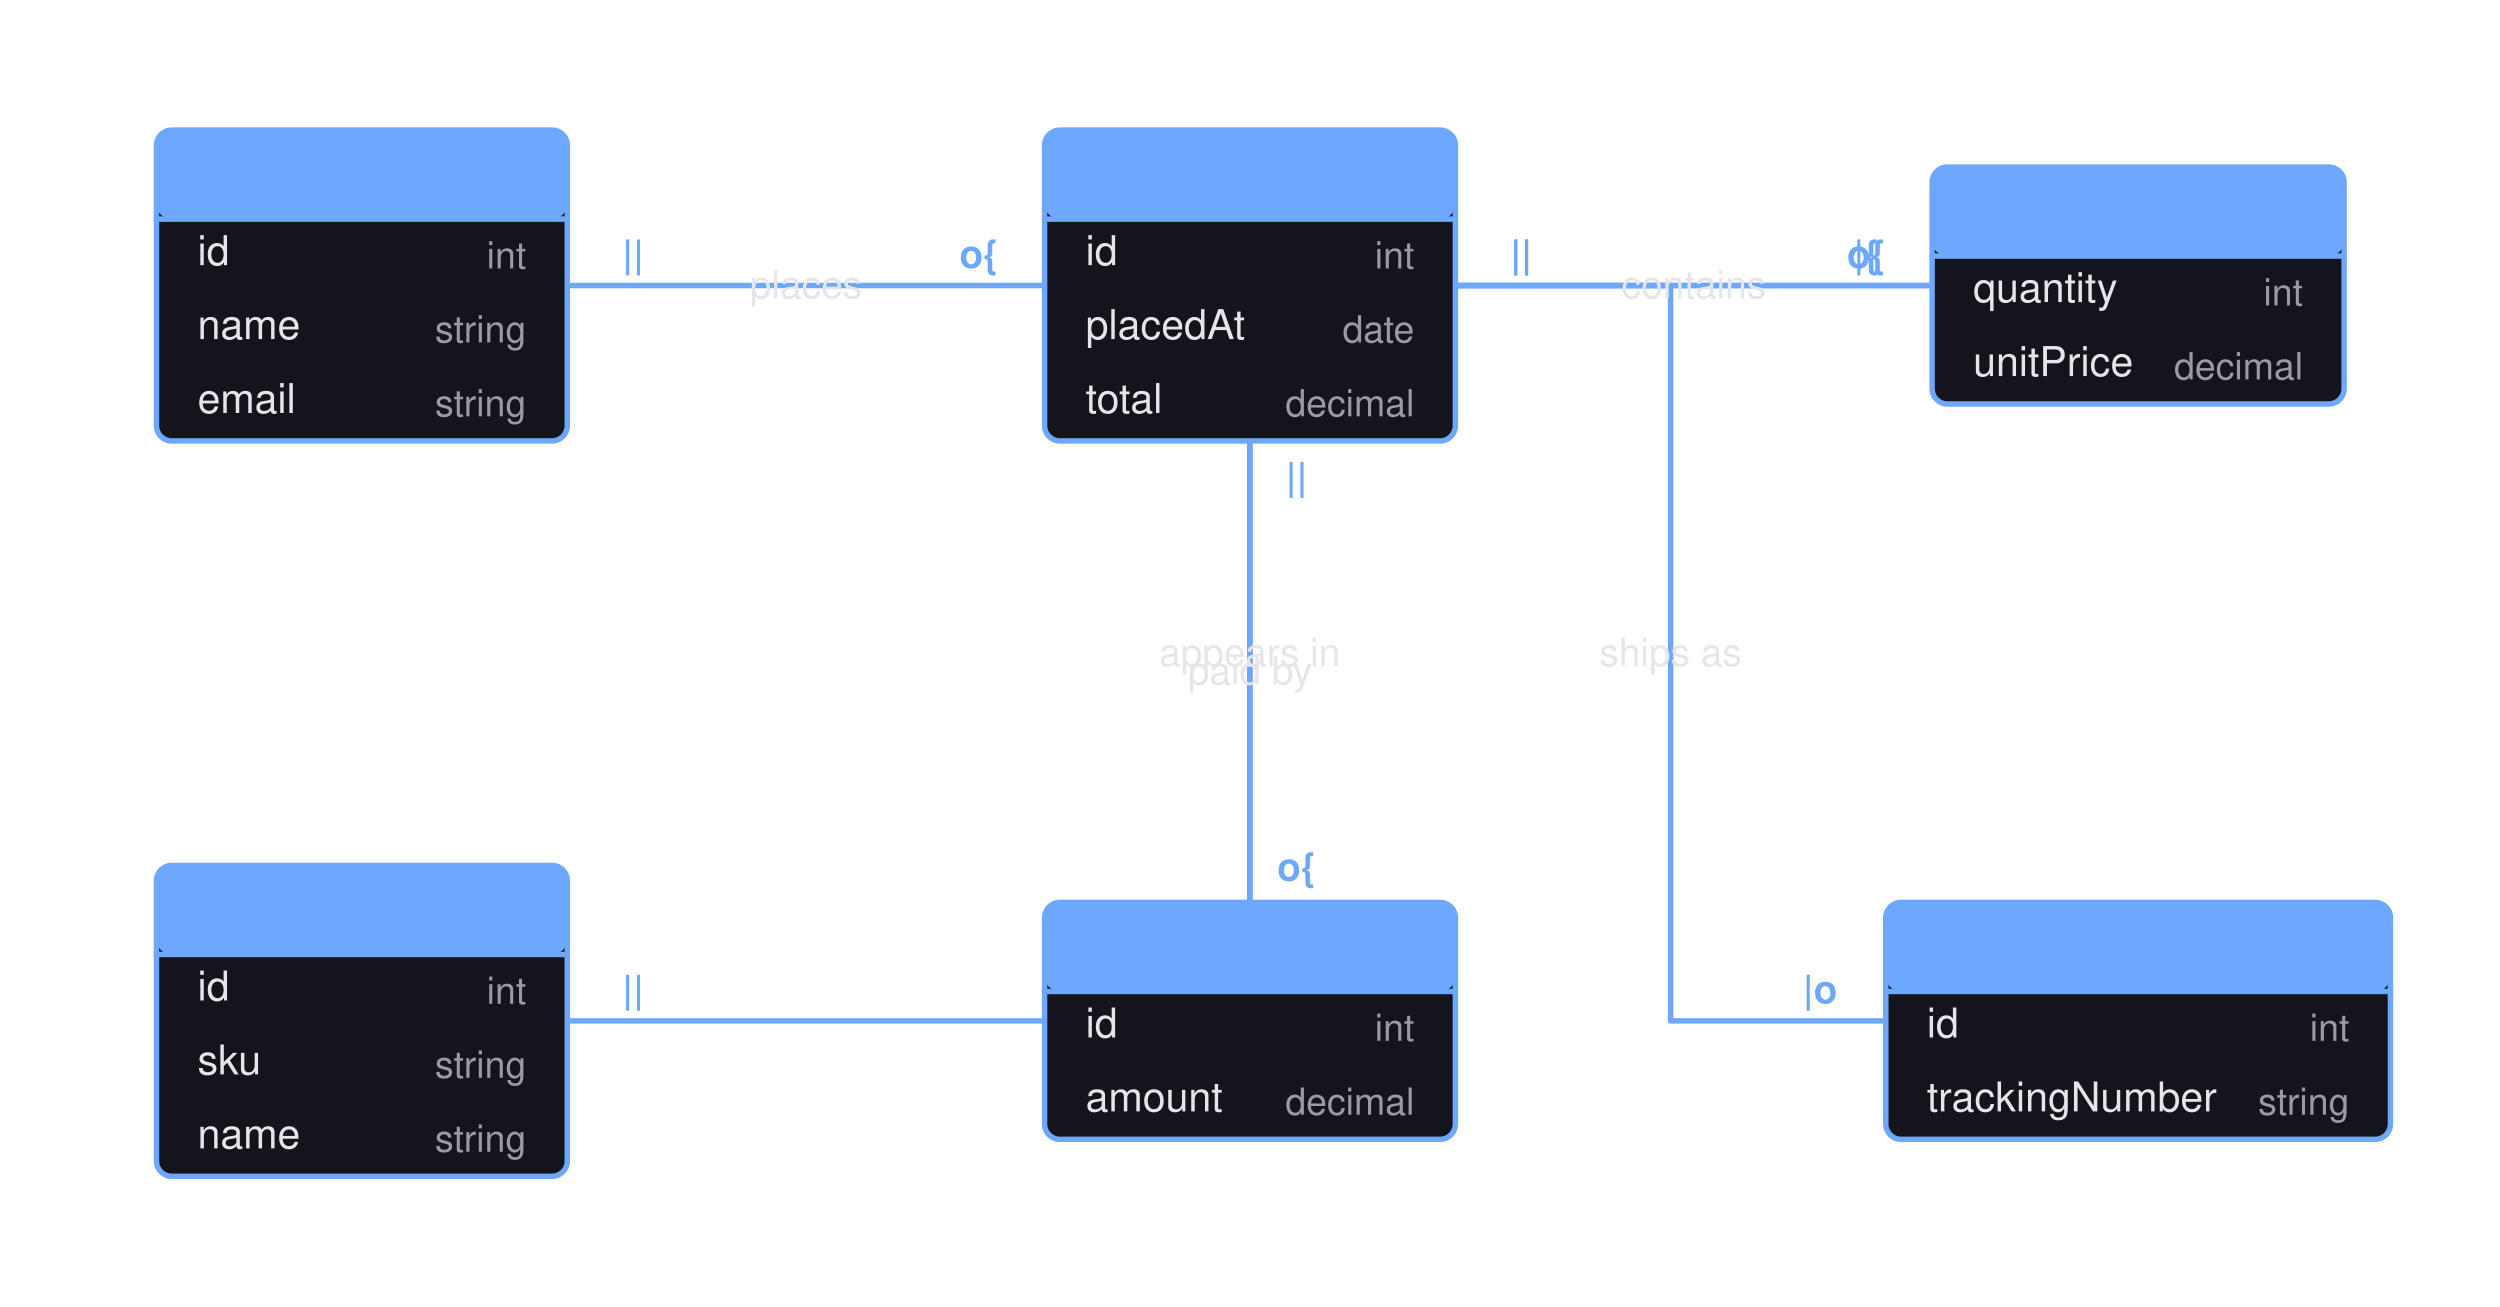
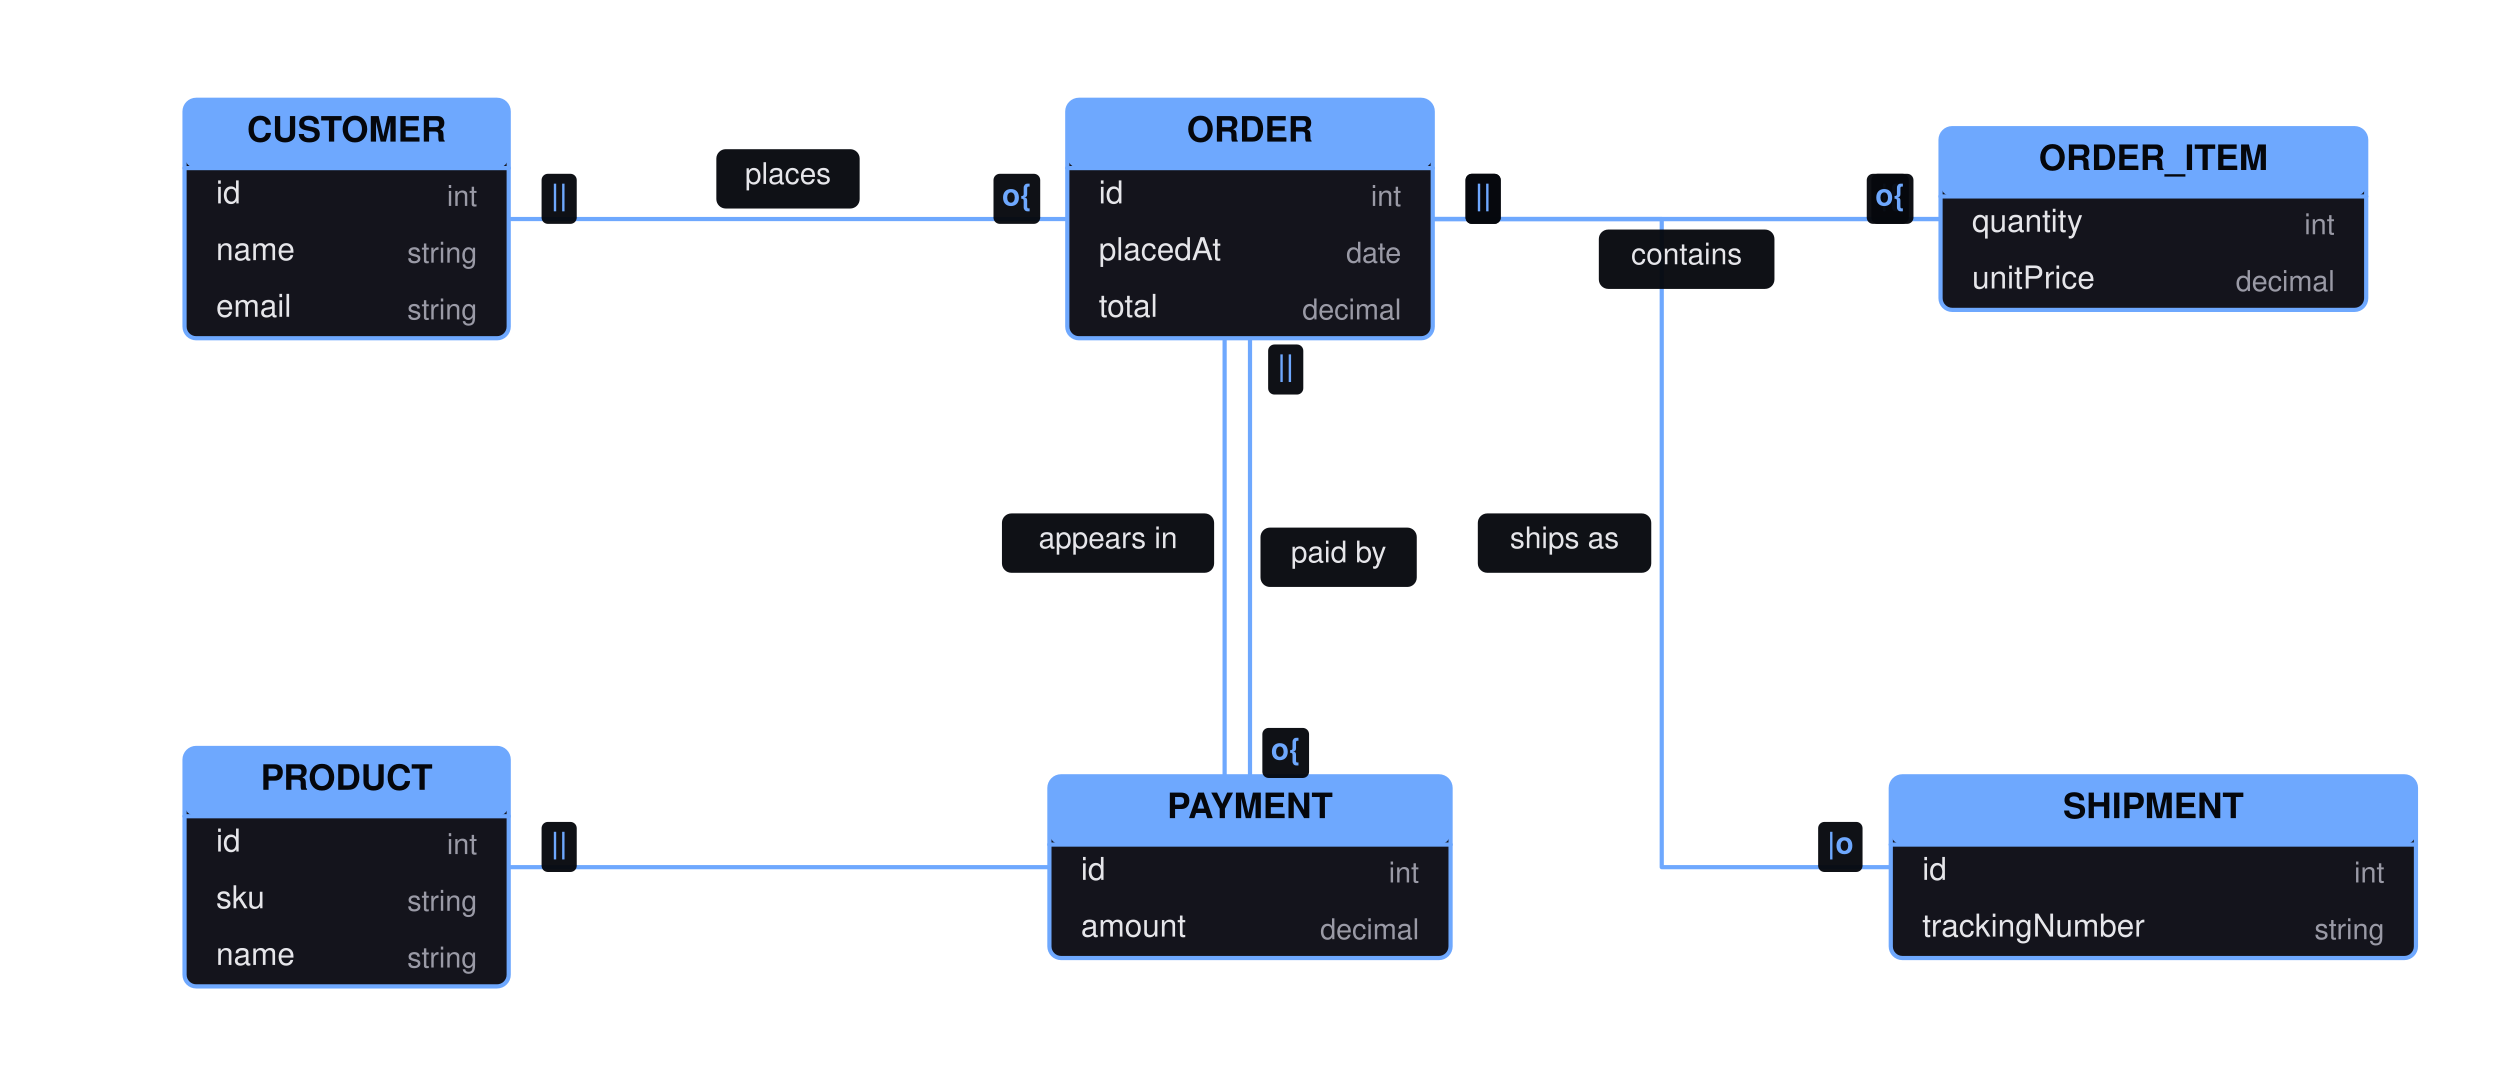
- <svg xmlns="http://www.w3.org/2000/svg" version="1.1" width="821.53" height="429.3" viewBox="0 0 821.53 429.3" class="atelier-diagram" data-renderer="atelier/diagram">
-   <rect x="0" y="0" width="821.53" height="429.3" fill="transparent" />
-   <line x1="186.42" y1="93.83" x2="343.26" y2="93.83" fill="none" stroke="var(--color-brand, #6ea8fe)" stroke-width="1.8" stroke-linecap="round" stroke-linejoin="round" />
-   <line x1="478.26" y1="93.83" x2="634.91" y2="93.83" fill="none" stroke="var(--color-brand, #6ea8fe)" stroke-width="1.8" stroke-linecap="round" stroke-linejoin="round" />
-   <path d="M 186.42 335.47 L 410.67 335.47 L 410.67 93.83 L 634.91 93.83" fill="none" stroke="var(--color-brand, #6ea8fe)" stroke-width="1.8" stroke-linecap="round" stroke-linejoin="round" />
-   <line x1="410.76" y1="144.9" x2="410.76" y2="296.55" fill="none" stroke="var(--color-brand, #6ea8fe)" stroke-width="1.8" stroke-linecap="round" stroke-linejoin="round" />
-   <path d="M 478.26 93.83 L 548.98 93.83 L 548.98 335.47 L 619.69 335.47" fill="none" stroke="var(--color-brand, #6ea8fe)" stroke-width="1.8" stroke-linecap="round" stroke-linejoin="round" />
-   <rect x="51.42" y="42.75" width="135" height="102.15" rx="5" fill="var(--doc-figure-fill, #14141c)" stroke="var(--color-brand, #6ea8fe)" stroke-width="1.8" />
-   <rect x="51.42" y="42.75" width="135" height="29.25" rx="5" fill="var(--color-brand, #6ea8fe)" />
-   <line x1="51.42" y1="72" x2="186.42" y2="72" fill="none" stroke="var(--color-brand, #6ea8fe)" stroke-width="1.8" stroke-linecap="round" stroke-linejoin="round" />
-   <text x="118.92" y="60.67" font-family="system-ui, -apple-system, Helvetica, Arial, sans-serif" font-size="15" font-weight="bold" text-anchor="middle" fill="transparent">CUSTOMER</text>
-   <text x="64.92" y="87.12" font-family="system-ui, -apple-system, Helvetica, Arial, sans-serif" font-size="13.5" fill="var(--ink-0, #e6e6ea)">id</text>
-   <text x="172.92" y="88.22" font-family="system-ui, -apple-system, Helvetica, Arial, sans-serif" font-size="12.3" text-anchor="end" fill="var(--ink-1, #9a9aa6)">int</text>
-   <text x="64.92" y="111.42" font-family="system-ui, -apple-system, Helvetica, Arial, sans-serif" font-size="13.5" fill="var(--ink-0, #e6e6ea)">name</text>
-   <text x="172.92" y="112.52" font-family="system-ui, -apple-system, Helvetica, Arial, sans-serif" font-size="12.3" text-anchor="end" fill="var(--ink-1, #9a9aa6)">string</text>
-   <text x="64.92" y="135.72" font-family="system-ui, -apple-system, Helvetica, Arial, sans-serif" font-size="13.5" fill="var(--ink-0, #e6e6ea)">email</text>
-   <text x="172.92" y="136.82" font-family="system-ui, -apple-system, Helvetica, Arial, sans-serif" font-size="12.3" text-anchor="end" fill="var(--ink-1, #9a9aa6)">string</text>
-   <rect x="343.26" y="42.75" width="135" height="102.15" rx="5" fill="var(--doc-figure-fill, #14141c)" stroke="var(--color-brand, #6ea8fe)" stroke-width="1.8" />
-   <rect x="343.26" y="42.75" width="135" height="29.25" rx="5" fill="var(--color-brand, #6ea8fe)" />
-   <line x1="343.26" y1="72" x2="478.26" y2="72" fill="none" stroke="var(--color-brand, #6ea8fe)" stroke-width="1.8" stroke-linecap="round" stroke-linejoin="round" />
-   <text x="410.76" y="60.67" font-family="system-ui, -apple-system, Helvetica, Arial, sans-serif" font-size="15" font-weight="bold" text-anchor="middle" fill="transparent">ORDER</text>
-   <text x="356.76" y="87.12" font-family="system-ui, -apple-system, Helvetica, Arial, sans-serif" font-size="13.5" fill="var(--ink-0, #e6e6ea)">id</text>
-   <text x="464.76" y="88.22" font-family="system-ui, -apple-system, Helvetica, Arial, sans-serif" font-size="12.3" text-anchor="end" fill="var(--ink-1, #9a9aa6)">int</text>
-   <text x="356.76" y="111.42" font-family="system-ui, -apple-system, Helvetica, Arial, sans-serif" font-size="13.5" fill="var(--ink-0, #e6e6ea)">placedAt</text>
-   <text x="464.76" y="112.52" font-family="system-ui, -apple-system, Helvetica, Arial, sans-serif" font-size="12.3" text-anchor="end" fill="var(--ink-1, #9a9aa6)">date</text>
-   <text x="356.76" y="135.72" font-family="system-ui, -apple-system, Helvetica, Arial, sans-serif" font-size="13.5" fill="var(--ink-0, #e6e6ea)">total</text>
-   <text x="464.76" y="136.82" font-family="system-ui, -apple-system, Helvetica, Arial, sans-serif" font-size="12.3" text-anchor="end" fill="var(--ink-1, #9a9aa6)">decimal</text>
-   <rect x="634.91" y="54.9" width="135.39" height="77.85" rx="5" fill="var(--doc-figure-fill, #14141c)" stroke="var(--color-brand, #6ea8fe)" stroke-width="1.8" />
-   <rect x="634.91" y="54.9" width="135.39" height="29.25" rx="5" fill="var(--color-brand, #6ea8fe)" />
-   <line x1="634.91" y1="84.15" x2="770.3" y2="84.15" fill="none" stroke="var(--color-brand, #6ea8fe)" stroke-width="1.8" stroke-linecap="round" stroke-linejoin="round" />
-   <text x="702.61" y="72.83" font-family="system-ui, -apple-system, Helvetica, Arial, sans-serif" font-size="15" font-weight="bold" text-anchor="middle" fill="transparent">ORDER_ITEM</text>
-   <text x="648.41" y="99.27" font-family="system-ui, -apple-system, Helvetica, Arial, sans-serif" font-size="13.5" fill="var(--ink-0, #e6e6ea)">quantity</text>
-   <text x="756.8" y="100.37" font-family="system-ui, -apple-system, Helvetica, Arial, sans-serif" font-size="12.3" text-anchor="end" fill="var(--ink-1, #9a9aa6)">int</text>
-   <text x="648.41" y="123.57" font-family="system-ui, -apple-system, Helvetica, Arial, sans-serif" font-size="13.5" fill="var(--ink-0, #e6e6ea)">unitPrice</text>
-   <text x="756.8" y="124.67" font-family="system-ui, -apple-system, Helvetica, Arial, sans-serif" font-size="12.3" text-anchor="end" fill="var(--ink-1, #9a9aa6)">decimal</text>
-   <rect x="51.42" y="284.4" width="135" height="102.15" rx="5" fill="var(--doc-figure-fill, #14141c)" stroke="var(--color-brand, #6ea8fe)" stroke-width="1.8" />
-   <rect x="51.42" y="284.4" width="135" height="29.25" rx="5" fill="var(--color-brand, #6ea8fe)" />
-   <line x1="51.42" y1="313.65" x2="186.42" y2="313.65" fill="none" stroke="var(--color-brand, #6ea8fe)" stroke-width="1.8" stroke-linecap="round" stroke-linejoin="round" />
-   <text x="118.92" y="302.32" font-family="system-ui, -apple-system, Helvetica, Arial, sans-serif" font-size="15" font-weight="bold" text-anchor="middle" fill="transparent">PRODUCT</text>
-   <text x="64.92" y="328.77" font-family="system-ui, -apple-system, Helvetica, Arial, sans-serif" font-size="13.5" fill="var(--ink-0, #e6e6ea)">id</text>
-   <text x="172.92" y="329.87" font-family="system-ui, -apple-system, Helvetica, Arial, sans-serif" font-size="12.3" text-anchor="end" fill="var(--ink-1, #9a9aa6)">int</text>
-   <text x="64.92" y="353.07" font-family="system-ui, -apple-system, Helvetica, Arial, sans-serif" font-size="13.5" fill="var(--ink-0, #e6e6ea)">sku</text>
-   <text x="172.92" y="354.17" font-family="system-ui, -apple-system, Helvetica, Arial, sans-serif" font-size="12.3" text-anchor="end" fill="var(--ink-1, #9a9aa6)">string</text>
-   <text x="64.92" y="377.37" font-family="system-ui, -apple-system, Helvetica, Arial, sans-serif" font-size="13.5" fill="var(--ink-0, #e6e6ea)">name</text>
-   <text x="172.92" y="378.47" font-family="system-ui, -apple-system, Helvetica, Arial, sans-serif" font-size="12.3" text-anchor="end" fill="var(--ink-1, #9a9aa6)">string</text>
-   <rect x="343.26" y="296.55" width="135" height="77.85" rx="5" fill="var(--doc-figure-fill, #14141c)" stroke="var(--color-brand, #6ea8fe)" stroke-width="1.8" />
-   <rect x="343.26" y="296.55" width="135" height="29.25" rx="5" fill="var(--color-brand, #6ea8fe)" />
-   <line x1="343.26" y1="325.8" x2="478.26" y2="325.8" fill="none" stroke="var(--color-brand, #6ea8fe)" stroke-width="1.8" stroke-linecap="round" stroke-linejoin="round" />
-   <text x="410.76" y="314.47" font-family="system-ui, -apple-system, Helvetica, Arial, sans-serif" font-size="15" font-weight="bold" text-anchor="middle" fill="transparent">PAYMENT</text>
-   <text x="356.76" y="340.92" font-family="system-ui, -apple-system, Helvetica, Arial, sans-serif" font-size="13.5" fill="var(--ink-0, #e6e6ea)">id</text>
-   <text x="464.76" y="342.02" font-family="system-ui, -apple-system, Helvetica, Arial, sans-serif" font-size="12.3" text-anchor="end" fill="var(--ink-1, #9a9aa6)">int</text>
-   <text x="356.76" y="365.22" font-family="system-ui, -apple-system, Helvetica, Arial, sans-serif" font-size="13.5" fill="var(--ink-0, #e6e6ea)">amount</text>
-   <text x="464.76" y="366.32" font-family="system-ui, -apple-system, Helvetica, Arial, sans-serif" font-size="12.3" text-anchor="end" fill="var(--ink-1, #9a9aa6)">decimal</text>
-   <rect x="619.69" y="296.55" width="165.84" height="77.85" rx="5" fill="var(--doc-figure-fill, #14141c)" stroke="var(--color-brand, #6ea8fe)" stroke-width="1.8" />
-   <rect x="619.69" y="296.55" width="165.84" height="29.25" rx="5" fill="var(--color-brand, #6ea8fe)" />
-   <line x1="619.69" y1="325.8" x2="785.53" y2="325.8" fill="none" stroke="var(--color-brand, #6ea8fe)" stroke-width="1.8" stroke-linecap="round" stroke-linejoin="round" />
-   <text x="702.61" y="314.47" font-family="system-ui, -apple-system, Helvetica, Arial, sans-serif" font-size="15" font-weight="bold" text-anchor="middle" fill="transparent">SHIPMENT</text>
-   <text x="633.19" y="340.92" font-family="system-ui, -apple-system, Helvetica, Arial, sans-serif" font-size="13.5" fill="var(--ink-0, #e6e6ea)">id</text>
-   <text x="772.03" y="342.02" font-family="system-ui, -apple-system, Helvetica, Arial, sans-serif" font-size="12.3" text-anchor="end" fill="var(--ink-1, #9a9aa6)">int</text>
-   <text x="633.19" y="365.22" font-family="system-ui, -apple-system, Helvetica, Arial, sans-serif" font-size="13.5" fill="var(--ink-0, #e6e6ea)">trackingNumber</text>
-   <text x="772.03" y="366.32" font-family="system-ui, -apple-system, Helvetica, Arial, sans-serif" font-size="12.3" text-anchor="end" fill="var(--ink-1, #9a9aa6)">string</text>
-   <rect x="200.49" y="74.45" width="15.06" height="21.45" rx="2.7" fill="transparent" opacity="0.96" />
-   <text x="208.02" y="87.98" font-family="system-ui, -apple-system, Helvetica, Arial, sans-serif" font-size="12.75" font-weight="bold" text-anchor="middle" fill="var(--color-brand, #6ea8fe)">||</text>
-   <rect x="311.66" y="74.45" width="20.01" height="21.45" rx="2.7" fill="transparent" opacity="0.96" />
-   <text x="321.66" y="87.98" font-family="system-ui, -apple-system, Helvetica, Arial, sans-serif" font-size="12.75" font-weight="bold" text-anchor="middle" fill="var(--color-brand, #6ea8fe)">o{</text>
-   <rect x="239.67" y="83.15" width="50.35" height="21.34" rx="4.05" fill="transparent" opacity="0.96" />
-   <text x="264.84" y="98.03" font-family="system-ui, -apple-system, Helvetica, Arial, sans-serif" font-size="12.75" text-anchor="middle" fill="var(--ink-0, #e6e6ea)">places</text>
-   <rect x="492.33" y="74.45" width="15.06" height="21.45" rx="2.7" fill="transparent" opacity="0.96" />
-   <text x="499.86" y="87.98" font-family="system-ui, -apple-system, Helvetica, Arial, sans-serif" font-size="12.75" font-weight="bold" text-anchor="middle" fill="var(--color-brand, #6ea8fe)">||</text>
-   <rect x="605.29" y="74.45" width="16.05" height="21.45" rx="2.7" fill="transparent" opacity="0.96" />
-   <text x="613.31" y="87.98" font-family="system-ui, -apple-system, Helvetica, Arial, sans-serif" font-size="12.75" font-weight="bold" text-anchor="middle" fill="var(--color-brand, #6ea8fe)">|{</text>
-   <rect x="526.1" y="83.15" width="60.98" height="21.34" rx="4.05" fill="transparent" opacity="0.96" />
-   <text x="556.59" y="98.03" font-family="system-ui, -apple-system, Helvetica, Arial, sans-serif" font-size="12.75" text-anchor="middle" fill="var(--ink-0, #e6e6ea)">contains</text>
-   <rect x="200.49" y="316.09" width="15.06" height="21.45" rx="2.7" fill="transparent" opacity="0.96" />
-   <text x="208.02" y="329.62" font-family="system-ui, -apple-system, Helvetica, Arial, sans-serif" font-size="12.75" font-weight="bold" text-anchor="middle" fill="var(--color-brand, #6ea8fe)">||</text>
-   <rect x="603.31" y="74.45" width="20.01" height="21.45" rx="2.7" fill="transparent" opacity="0.96" />
-   <text x="613.31" y="87.98" font-family="system-ui, -apple-system, Helvetica, Arial, sans-serif" font-size="12.75" font-weight="bold" text-anchor="middle" fill="var(--color-brand, #6ea8fe)">o{</text>
-   <rect x="374.15" y="203.98" width="73.03" height="21.34" rx="4.05" fill="transparent" opacity="0.96" />
-   <text x="410.67" y="218.86" font-family="system-ui, -apple-system, Helvetica, Arial, sans-serif" font-size="12.75" text-anchor="middle" fill="var(--ink-0, #e6e6ea)">appears in</text>
-   <rect x="418.53" y="147.57" width="15.06" height="21.45" rx="2.7" fill="transparent" opacity="0.96" />
-   <text x="426.06" y="161.1" font-family="system-ui, -apple-system, Helvetica, Arial, sans-serif" font-size="12.75" font-weight="bold" text-anchor="middle" fill="var(--color-brand, #6ea8fe)">||</text>
-   <rect x="416.06" y="275.82" width="20.01" height="21.45" rx="2.7" fill="transparent" opacity="0.96" />
-   <text x="426.06" y="289.35" font-family="system-ui, -apple-system, Helvetica, Arial, sans-serif" font-size="12.75" font-weight="bold" text-anchor="middle" fill="var(--color-brand, #6ea8fe)">o{</text>
-   <rect x="383.46" y="210.05" width="54.61" height="21.34" rx="4.05" fill="transparent" opacity="0.96" />
-   <text x="410.76" y="224.93" font-family="system-ui, -apple-system, Helvetica, Arial, sans-serif" font-size="12.75" text-anchor="middle" fill="var(--ink-0, #e6e6ea)">paid by</text>
-   <rect x="492.33" y="74.45" width="15.06" height="21.45" rx="2.7" fill="transparent" opacity="0.96" />
-   <text x="499.86" y="87.98" font-family="system-ui, -apple-system, Helvetica, Arial, sans-serif" font-size="12.75" font-weight="bold" text-anchor="middle" fill="var(--color-brand, #6ea8fe)">||</text>
-   <rect x="588.57" y="316.09" width="19.02" height="21.45" rx="2.7" fill="transparent" opacity="0.96" />
-   <text x="598.09" y="329.62" font-family="system-ui, -apple-system, Helvetica, Arial, sans-serif" font-size="12.75" font-weight="bold" text-anchor="middle" fill="var(--color-brand, #6ea8fe)">|o</text>
-   <rect x="518.84" y="203.98" width="60.27" height="21.34" rx="4.05" fill="transparent" opacity="0.96" />
-   <text x="548.98" y="218.86" font-family="system-ui, -apple-system, Helvetica, Arial, sans-serif" font-size="12.75" text-anchor="middle" fill="var(--ink-0, #e6e6ea)">ships as</text>
+ <svg xmlns="http://www.w3.org/2000/svg" version="1.1" width="1070.94" height="465.3" viewBox="0 0 1070.94 465.3" class="atelier-diagram" data-renderer="atelier/diagram">
+   <rect x="0" y="0" width="1070.94" height="465.3" fill="transparent" />
+   <line x1="217.93" y1="93.83" x2="457.2" y2="93.83" fill="none" stroke="var(--color-brand, #6ea8fe)" stroke-width="1.8" stroke-linecap="round" stroke-linejoin="round" />
+   <line x1="613.75" y1="93.83" x2="831.28" y2="93.83" fill="none" stroke="var(--color-brand, #6ea8fe)" stroke-width="1.8" stroke-linecap="round" stroke-linejoin="round" />
+   <path d="M 217.93 371.47 L 524.6 371.47 L 524.6 93.83 L 831.28 93.83" fill="none" stroke="var(--color-brand, #6ea8fe)" stroke-width="1.8" stroke-linecap="round" stroke-linejoin="round" />
+   <line x1="535.47" y1="144.9" x2="535.47" y2="332.55" fill="none" stroke="var(--color-brand, #6ea8fe)" stroke-width="1.8" stroke-linecap="round" stroke-linejoin="round" />
+   <path d="M 613.75 93.83 L 711.85 93.83 L 711.85 371.47 L 809.96 371.47" fill="none" stroke="var(--color-brand, #6ea8fe)" stroke-width="1.8" stroke-linecap="round" stroke-linejoin="round" />
+   <rect x="79.05" y="42.75" width="138.87" height="102.15" rx="5" fill="var(--surface-1, #14141c)" stroke="var(--color-brand, #6ea8fe)" stroke-width="1.8" />
+   <rect x="79.05" y="42.75" width="138.87" height="29.25" rx="5" fill="var(--color-brand, #6ea8fe)" />
+   <line x1="79.05" y1="72" x2="217.93" y2="72" fill="none" stroke="var(--color-brand, #6ea8fe)" stroke-width="1.8" stroke-linecap="round" stroke-linejoin="round" />
+   <text x="148.49" y="60.67" font-family="system-ui, -apple-system, Helvetica, Arial, sans-serif" font-size="15" font-weight="bold" text-anchor="middle" fill="var(--figure-canvas, #05070c)">CUSTOMER</text>
+   <text x="92.55" y="87.12" font-family="system-ui, -apple-system, Helvetica, Arial, sans-serif" font-size="13.5" fill="var(--ink-0, #e6e6ea)">id</text>
+   <text x="204.43" y="88.22" font-family="system-ui, -apple-system, Helvetica, Arial, sans-serif" font-size="12.3" text-anchor="end" fill="var(--ink-1, #9a9aa6)">int</text>
+   <text x="92.55" y="111.42" font-family="system-ui, -apple-system, Helvetica, Arial, sans-serif" font-size="13.5" fill="var(--ink-0, #e6e6ea)">name</text>
+   <text x="204.43" y="112.52" font-family="system-ui, -apple-system, Helvetica, Arial, sans-serif" font-size="12.3" text-anchor="end" fill="var(--ink-1, #9a9aa6)">string</text>
+   <text x="92.55" y="135.72" font-family="system-ui, -apple-system, Helvetica, Arial, sans-serif" font-size="13.5" fill="var(--ink-0, #e6e6ea)">email</text>
+   <text x="204.43" y="136.82" font-family="system-ui, -apple-system, Helvetica, Arial, sans-serif" font-size="12.3" text-anchor="end" fill="var(--ink-1, #9a9aa6)">string</text>
+   <rect x="457.2" y="42.75" width="156.55" height="102.15" rx="5" fill="var(--surface-1, #14141c)" stroke="var(--color-brand, #6ea8fe)" stroke-width="1.8" />
+   <rect x="457.2" y="42.75" width="156.55" height="29.25" rx="5" fill="var(--color-brand, #6ea8fe)" />
+   <line x1="457.2" y1="72" x2="613.75" y2="72" fill="none" stroke="var(--color-brand, #6ea8fe)" stroke-width="1.8" stroke-linecap="round" stroke-linejoin="round" />
+   <text x="535.47" y="60.67" font-family="system-ui, -apple-system, Helvetica, Arial, sans-serif" font-size="15" font-weight="bold" text-anchor="middle" fill="var(--figure-canvas, #05070c)">ORDER</text>
+   <text x="470.7" y="87.12" font-family="system-ui, -apple-system, Helvetica, Arial, sans-serif" font-size="13.5" fill="var(--ink-0, #e6e6ea)">id</text>
+   <text x="600.25" y="88.22" font-family="system-ui, -apple-system, Helvetica, Arial, sans-serif" font-size="12.3" text-anchor="end" fill="var(--ink-1, #9a9aa6)">int</text>
+   <text x="470.7" y="111.42" font-family="system-ui, -apple-system, Helvetica, Arial, sans-serif" font-size="13.5" fill="var(--ink-0, #e6e6ea)">placedAt</text>
+   <text x="600.25" y="112.52" font-family="system-ui, -apple-system, Helvetica, Arial, sans-serif" font-size="12.3" text-anchor="end" fill="var(--ink-1, #9a9aa6)">date</text>
+   <text x="470.7" y="135.72" font-family="system-ui, -apple-system, Helvetica, Arial, sans-serif" font-size="13.5" fill="var(--ink-0, #e6e6ea)">total</text>
+   <text x="600.25" y="136.82" font-family="system-ui, -apple-system, Helvetica, Arial, sans-serif" font-size="12.3" text-anchor="end" fill="var(--ink-1, #9a9aa6)">decimal</text>
+   <rect x="831.28" y="54.9" width="182.34" height="77.85" rx="5" fill="var(--surface-1, #14141c)" stroke="var(--color-brand, #6ea8fe)" stroke-width="1.8" />
+   <rect x="831.28" y="54.9" width="182.34" height="29.25" rx="5" fill="var(--color-brand, #6ea8fe)" />
+   <line x1="831.28" y1="84.15" x2="1013.62" y2="84.15" fill="none" stroke="var(--color-brand, #6ea8fe)" stroke-width="1.8" stroke-linecap="round" stroke-linejoin="round" />
+   <text x="922.45" y="72.83" font-family="system-ui, -apple-system, Helvetica, Arial, sans-serif" font-size="15" font-weight="bold" text-anchor="middle" fill="var(--figure-canvas, #05070c)">ORDER_ITEM</text>
+   <text x="844.78" y="99.27" font-family="system-ui, -apple-system, Helvetica, Arial, sans-serif" font-size="13.5" fill="var(--ink-0, #e6e6ea)">quantity</text>
+   <text x="1000.12" y="100.37" font-family="system-ui, -apple-system, Helvetica, Arial, sans-serif" font-size="12.3" text-anchor="end" fill="var(--ink-1, #9a9aa6)">int</text>
+   <text x="844.78" y="123.57" font-family="system-ui, -apple-system, Helvetica, Arial, sans-serif" font-size="13.5" fill="var(--ink-0, #e6e6ea)">unitPrice</text>
+   <text x="1000.12" y="124.67" font-family="system-ui, -apple-system, Helvetica, Arial, sans-serif" font-size="12.3" text-anchor="end" fill="var(--ink-1, #9a9aa6)">decimal</text>
+   <rect x="79.05" y="320.4" width="138.87" height="102.15" rx="5" fill="var(--surface-1, #14141c)" stroke="var(--color-brand, #6ea8fe)" stroke-width="1.8" />
+   <rect x="79.05" y="320.4" width="138.87" height="29.25" rx="5" fill="var(--color-brand, #6ea8fe)" />
+   <line x1="79.05" y1="349.65" x2="217.93" y2="349.65" fill="none" stroke="var(--color-brand, #6ea8fe)" stroke-width="1.8" stroke-linecap="round" stroke-linejoin="round" />
+   <text x="148.49" y="338.32" font-family="system-ui, -apple-system, Helvetica, Arial, sans-serif" font-size="15" font-weight="bold" text-anchor="middle" fill="var(--figure-canvas, #05070c)">PRODUCT</text>
+   <text x="92.55" y="364.77" font-family="system-ui, -apple-system, Helvetica, Arial, sans-serif" font-size="13.5" fill="var(--ink-0, #e6e6ea)">id</text>
+   <text x="204.43" y="365.87" font-family="system-ui, -apple-system, Helvetica, Arial, sans-serif" font-size="12.3" text-anchor="end" fill="var(--ink-1, #9a9aa6)">int</text>
+   <text x="92.55" y="389.07" font-family="system-ui, -apple-system, Helvetica, Arial, sans-serif" font-size="13.5" fill="var(--ink-0, #e6e6ea)">sku</text>
+   <text x="204.43" y="390.17" font-family="system-ui, -apple-system, Helvetica, Arial, sans-serif" font-size="12.3" text-anchor="end" fill="var(--ink-1, #9a9aa6)">string</text>
+   <text x="92.55" y="413.37" font-family="system-ui, -apple-system, Helvetica, Arial, sans-serif" font-size="13.5" fill="var(--ink-0, #e6e6ea)">name</text>
+   <text x="204.43" y="414.47" font-family="system-ui, -apple-system, Helvetica, Arial, sans-serif" font-size="12.3" text-anchor="end" fill="var(--ink-1, #9a9aa6)">string</text>
+   <rect x="449.54" y="332.55" width="171.85" height="77.85" rx="5" fill="var(--surface-1, #14141c)" stroke="var(--color-brand, #6ea8fe)" stroke-width="1.8" />
+   <rect x="449.54" y="332.55" width="171.85" height="29.25" rx="5" fill="var(--color-brand, #6ea8fe)" />
+   <line x1="449.54" y1="361.8" x2="621.4" y2="361.8" fill="none" stroke="var(--color-brand, #6ea8fe)" stroke-width="1.8" stroke-linecap="round" stroke-linejoin="round" />
+   <text x="535.47" y="350.47" font-family="system-ui, -apple-system, Helvetica, Arial, sans-serif" font-size="15" font-weight="bold" text-anchor="middle" fill="var(--figure-canvas, #05070c)">PAYMENT</text>
+   <text x="463.04" y="376.92" font-family="system-ui, -apple-system, Helvetica, Arial, sans-serif" font-size="13.5" fill="var(--ink-0, #e6e6ea)">id</text>
+   <text x="607.9" y="378.02" font-family="system-ui, -apple-system, Helvetica, Arial, sans-serif" font-size="12.3" text-anchor="end" fill="var(--ink-1, #9a9aa6)">int</text>
+   <text x="463.04" y="401.22" font-family="system-ui, -apple-system, Helvetica, Arial, sans-serif" font-size="13.5" fill="var(--ink-0, #e6e6ea)">amount</text>
+   <text x="607.9" y="402.32" font-family="system-ui, -apple-system, Helvetica, Arial, sans-serif" font-size="12.3" text-anchor="end" fill="var(--ink-1, #9a9aa6)">decimal</text>
+   <rect x="809.96" y="332.55" width="224.98" height="77.85" rx="5" fill="var(--surface-1, #14141c)" stroke="var(--color-brand, #6ea8fe)" stroke-width="1.8" />
+   <rect x="809.96" y="332.55" width="224.98" height="29.25" rx="5" fill="var(--color-brand, #6ea8fe)" />
+   <line x1="809.96" y1="361.8" x2="1034.94" y2="361.8" fill="none" stroke="var(--color-brand, #6ea8fe)" stroke-width="1.8" stroke-linecap="round" stroke-linejoin="round" />
+   <text x="922.45" y="350.47" font-family="system-ui, -apple-system, Helvetica, Arial, sans-serif" font-size="15" font-weight="bold" text-anchor="middle" fill="var(--figure-canvas, #05070c)">SHIPMENT</text>
+   <text x="823.46" y="376.92" font-family="system-ui, -apple-system, Helvetica, Arial, sans-serif" font-size="13.5" fill="var(--ink-0, #e6e6ea)">id</text>
+   <text x="1021.44" y="378.02" font-family="system-ui, -apple-system, Helvetica, Arial, sans-serif" font-size="12.3" text-anchor="end" fill="var(--ink-1, #9a9aa6)">int</text>
+   <text x="823.46" y="401.22" font-family="system-ui, -apple-system, Helvetica, Arial, sans-serif" font-size="13.5" fill="var(--ink-0, #e6e6ea)">trackingNumber</text>
+   <text x="1021.44" y="402.32" font-family="system-ui, -apple-system, Helvetica, Arial, sans-serif" font-size="12.3" text-anchor="end" fill="var(--ink-1, #9a9aa6)">string</text>
+   <rect x="232" y="74.45" width="15.06" height="21.45" rx="2.7" fill="var(--figure-canvas, #05070c)" opacity="0.96" />
+   <text x="239.53" y="87.98" font-family="system-ui, -apple-system, Helvetica, Arial, sans-serif" font-size="12.75" font-weight="bold" text-anchor="middle" fill="var(--color-brand, #6ea8fe)">||</text>
+   <rect x="425.59" y="74.45" width="20.01" height="21.45" rx="2.7" fill="var(--figure-canvas, #05070c)" opacity="0.96" />
+   <text x="435.6" y="87.98" font-family="system-ui, -apple-system, Helvetica, Arial, sans-serif" font-size="12.75" font-weight="bold" text-anchor="middle" fill="var(--color-brand, #6ea8fe)">o{</text>
+   <rect x="306.86" y="63.9" width="61.4" height="25.43" rx="4.05" fill="var(--figure-canvas, #05070c)" opacity="0.96" />
+   <text x="337.56" y="78.78" font-family="system-ui, -apple-system, Helvetica, Arial, sans-serif" font-size="12.75" text-anchor="middle" fill="var(--ink-0, #e6e6ea)">places</text>
+   <rect x="627.81" y="74.45" width="15.06" height="21.45" rx="2.7" fill="var(--figure-canvas, #05070c)" opacity="0.96" />
+   <text x="635.35" y="87.98" font-family="system-ui, -apple-system, Helvetica, Arial, sans-serif" font-size="12.75" font-weight="bold" text-anchor="middle" fill="var(--color-brand, #6ea8fe)">||</text>
+   <rect x="801.65" y="74.45" width="16.05" height="21.45" rx="2.7" fill="var(--figure-canvas, #05070c)" opacity="0.96" />
+   <text x="809.68" y="87.98" font-family="system-ui, -apple-system, Helvetica, Arial, sans-serif" font-size="12.75" font-weight="bold" text-anchor="middle" fill="var(--color-brand, #6ea8fe)">|{</text>
+   <rect x="684.9" y="98.33" width="75.23" height="25.43" rx="4.05" fill="var(--figure-canvas, #05070c)" opacity="0.96" />
+   <text x="722.51" y="113.21" font-family="system-ui, -apple-system, Helvetica, Arial, sans-serif" font-size="12.75" text-anchor="middle" fill="var(--ink-0, #e6e6ea)">contains</text>
+   <rect x="232" y="352.09" width="15.06" height="21.45" rx="2.7" fill="var(--figure-canvas, #05070c)" opacity="0.96" />
+   <text x="239.53" y="365.62" font-family="system-ui, -apple-system, Helvetica, Arial, sans-serif" font-size="12.75" font-weight="bold" text-anchor="middle" fill="var(--color-brand, #6ea8fe)">||</text>
+   <rect x="799.67" y="74.45" width="20.01" height="21.45" rx="2.7" fill="var(--figure-canvas, #05070c)" opacity="0.96" />
+   <text x="809.68" y="87.98" font-family="system-ui, -apple-system, Helvetica, Arial, sans-serif" font-size="12.75" font-weight="bold" text-anchor="middle" fill="var(--color-brand, #6ea8fe)">o{</text>
+   <rect x="429.21" y="219.94" width="90.89" height="25.43" rx="4.05" fill="var(--figure-canvas, #05070c)" opacity="0.96" />
+   <text x="474.66" y="234.82" font-family="system-ui, -apple-system, Helvetica, Arial, sans-serif" font-size="12.75" text-anchor="middle" fill="var(--ink-0, #e6e6ea)">appears in</text>
+   <rect x="543.24" y="147.57" width="15.06" height="21.45" rx="2.7" fill="var(--figure-canvas, #05070c)" opacity="0.96" />
+   <text x="550.77" y="161.1" font-family="system-ui, -apple-system, Helvetica, Arial, sans-serif" font-size="12.75" font-weight="bold" text-anchor="middle" fill="var(--color-brand, #6ea8fe)">||</text>
+   <rect x="540.76" y="311.82" width="20.01" height="21.45" rx="2.7" fill="var(--figure-canvas, #05070c)" opacity="0.96" />
+   <text x="550.77" y="325.35" font-family="system-ui, -apple-system, Helvetica, Arial, sans-serif" font-size="12.75" font-weight="bold" text-anchor="middle" fill="var(--color-brand, #6ea8fe)">o{</text>
+   <rect x="539.97" y="226.01" width="66.94" height="25.43" rx="4.05" fill="var(--figure-canvas, #05070c)" opacity="0.96" />
+   <text x="573.44" y="240.89" font-family="system-ui, -apple-system, Helvetica, Arial, sans-serif" font-size="12.75" text-anchor="middle" fill="var(--ink-0, #e6e6ea)">paid by</text>
+   <rect x="627.81" y="74.45" width="15.06" height="21.45" rx="2.7" fill="var(--figure-canvas, #05070c)" opacity="0.96" />
+   <text x="635.35" y="87.98" font-family="system-ui, -apple-system, Helvetica, Arial, sans-serif" font-size="12.75" font-weight="bold" text-anchor="middle" fill="var(--color-brand, #6ea8fe)">||</text>
+   <rect x="778.85" y="352.09" width="19.02" height="21.45" rx="2.7" fill="var(--figure-canvas, #05070c)" opacity="0.96" />
+   <text x="788.36" y="365.62" font-family="system-ui, -apple-system, Helvetica, Arial, sans-serif" font-size="12.75" font-weight="bold" text-anchor="middle" fill="var(--color-brand, #6ea8fe)">|o</text>
+   <rect x="633.06" y="219.94" width="74.3" height="25.43" rx="4.05" fill="var(--figure-canvas, #05070c)" opacity="0.96" />
+   <text x="670.2" y="234.82" font-family="system-ui, -apple-system, Helvetica, Arial, sans-serif" font-size="12.75" text-anchor="middle" fill="var(--ink-0, #e6e6ea)">ships as</text>
</svg>
